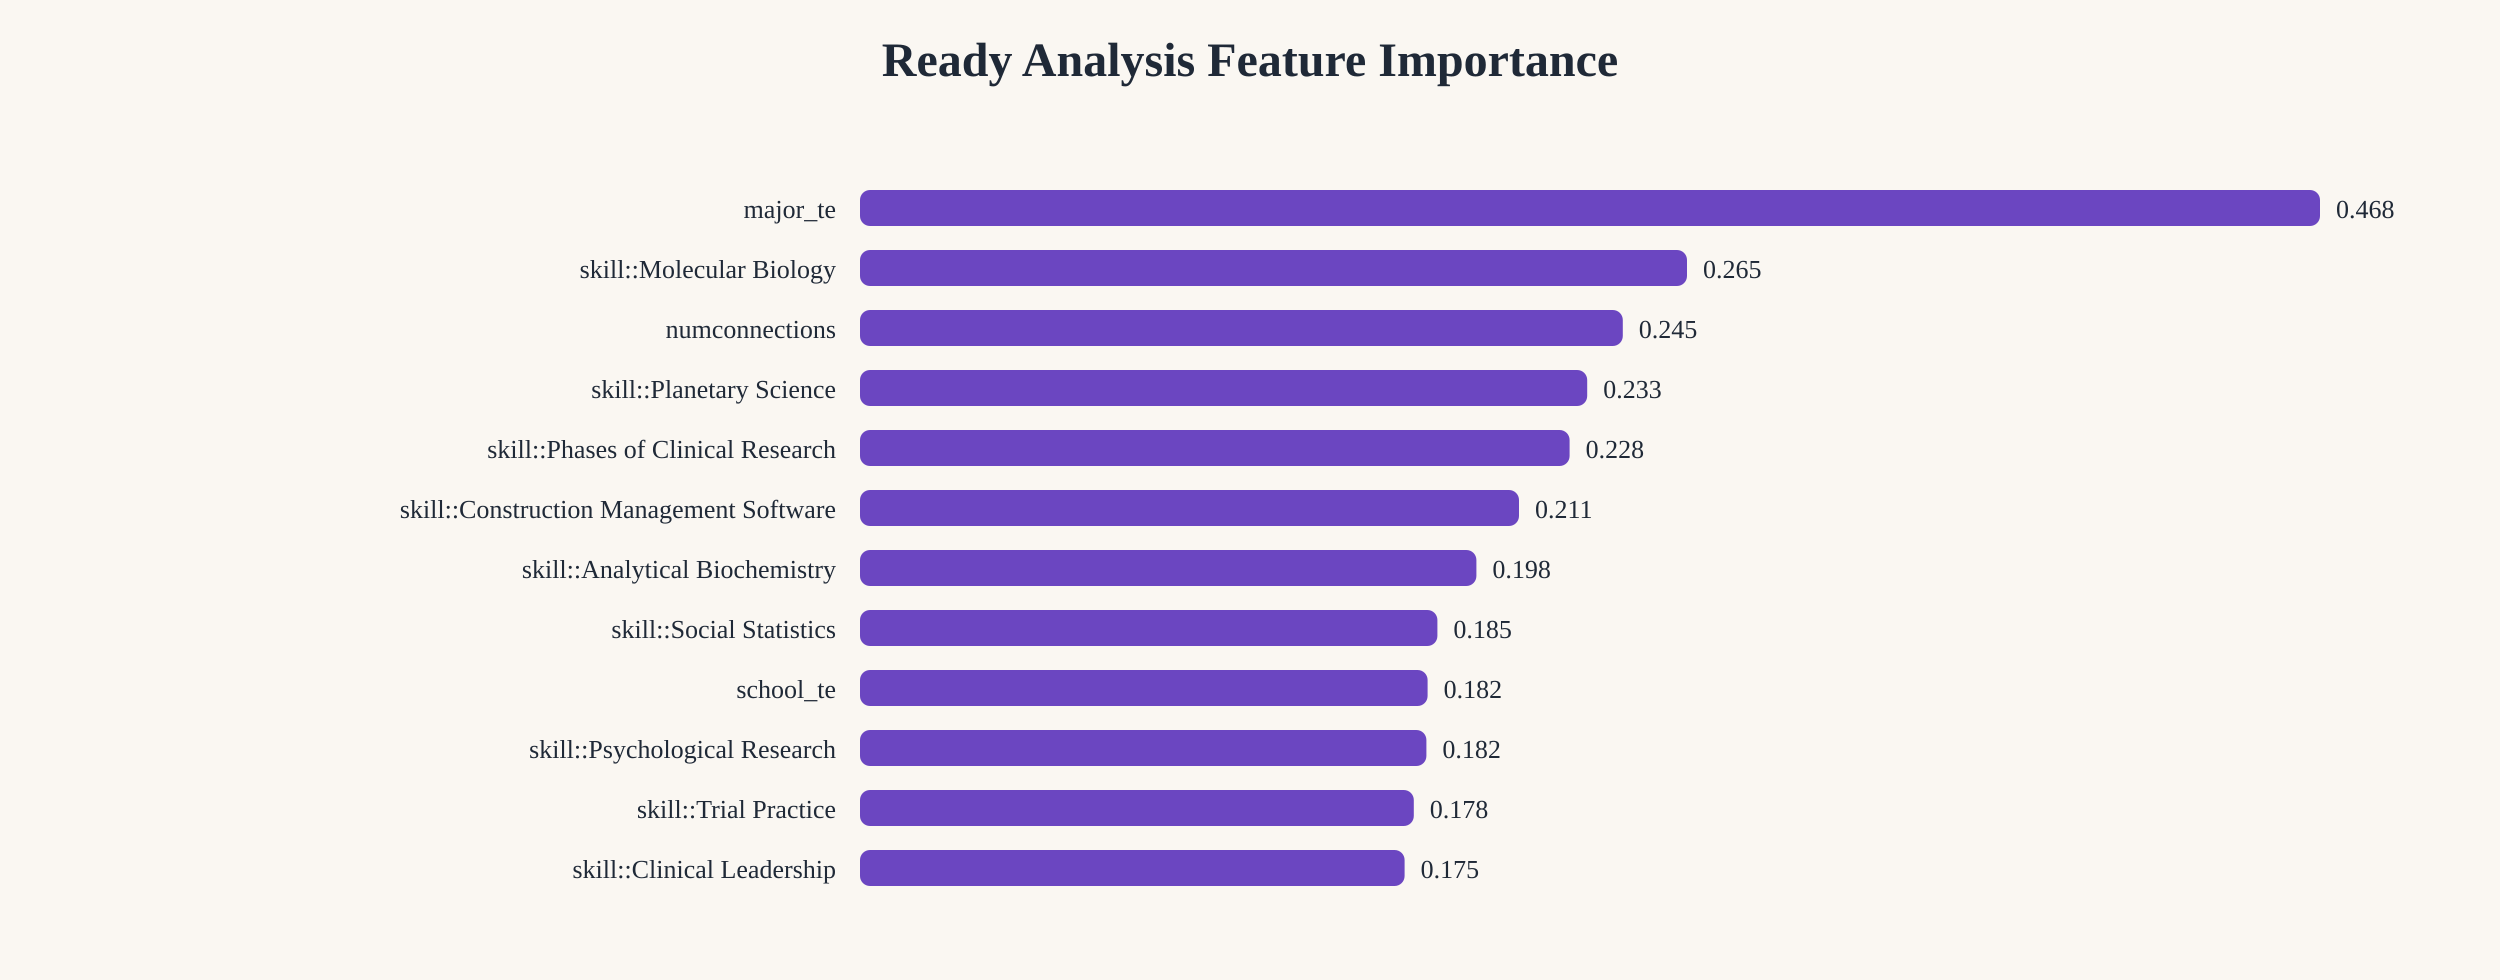
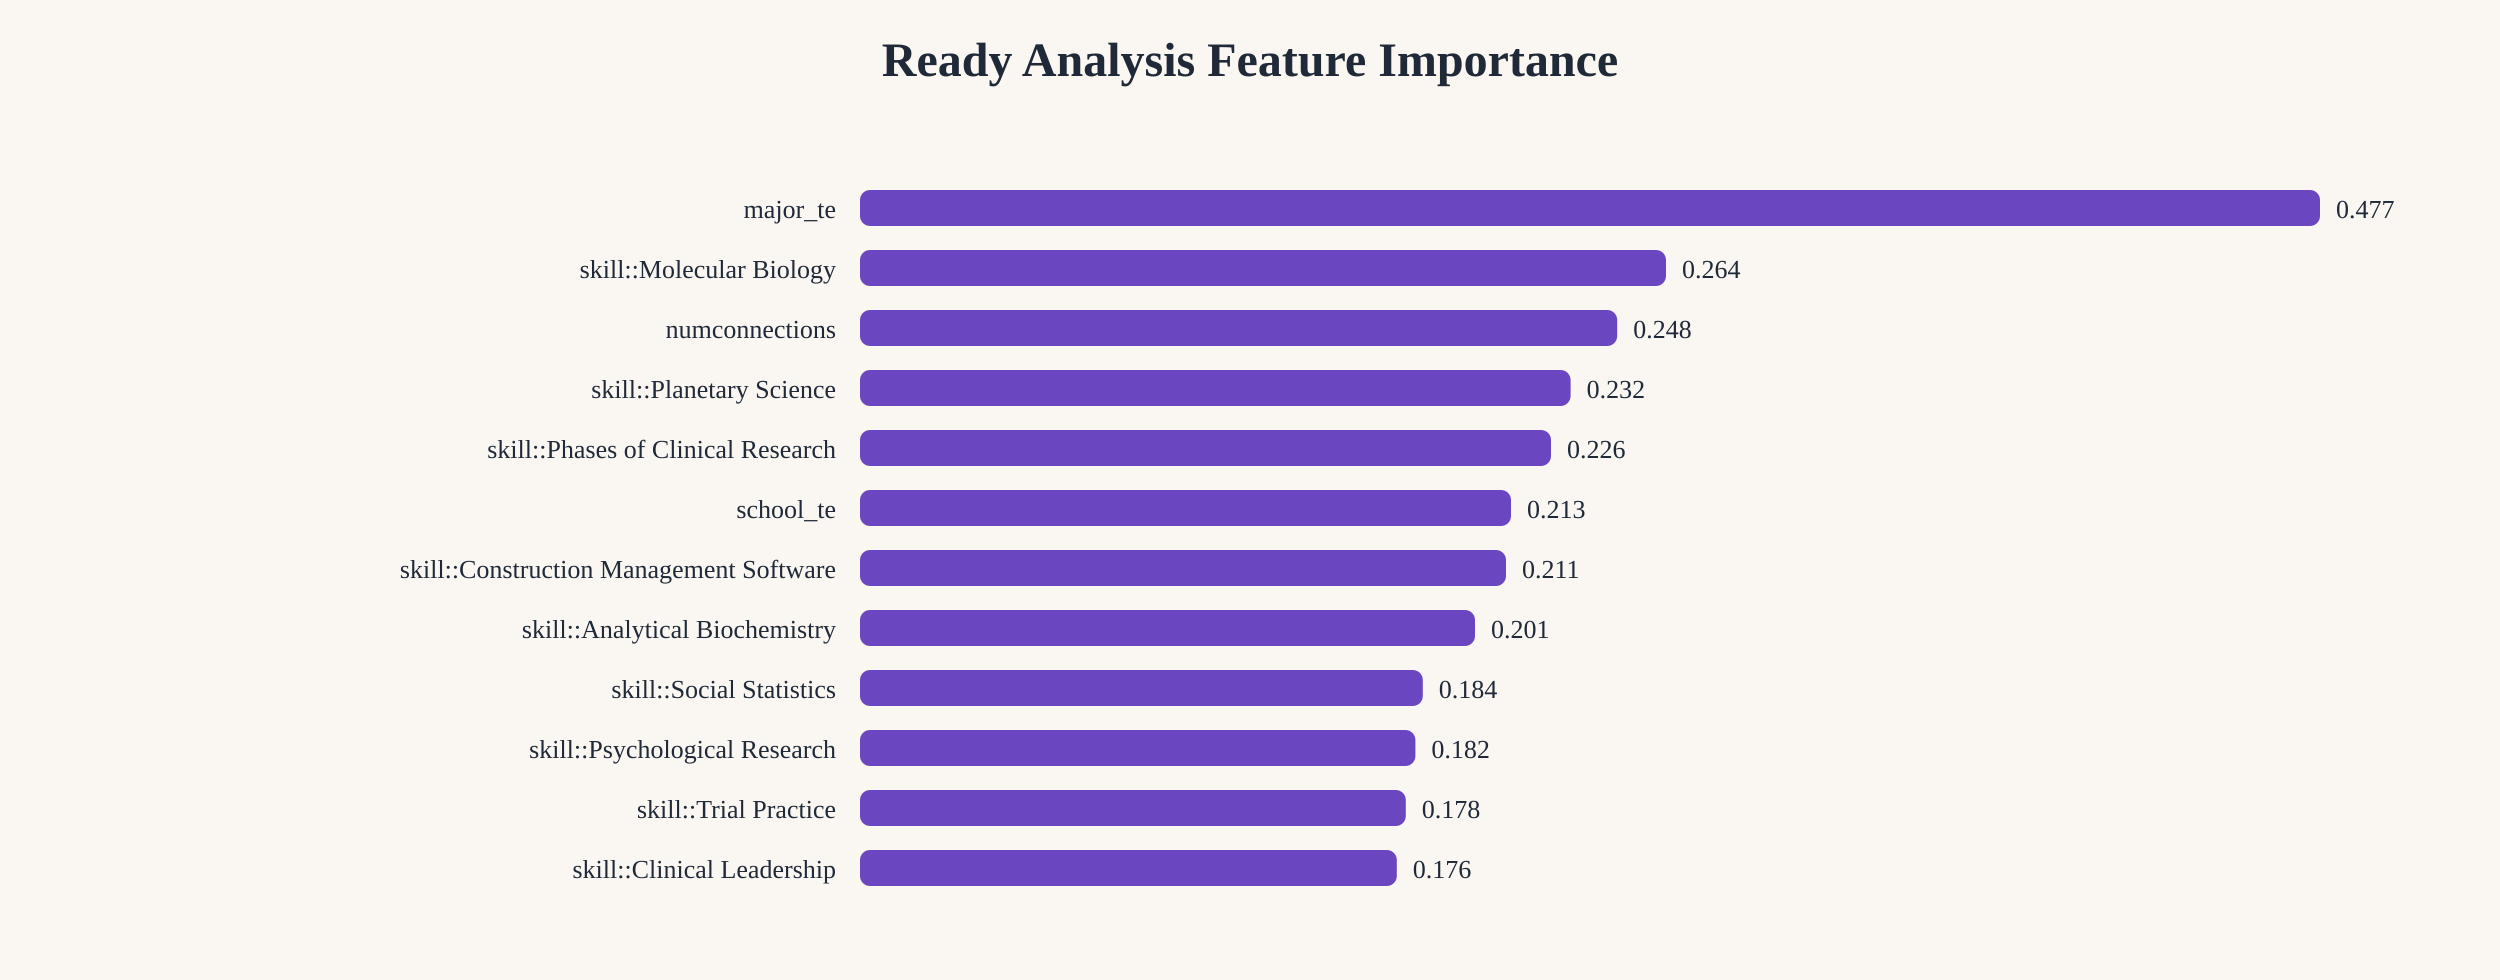
<svg xmlns="http://www.w3.org/2000/svg" width="1250" height="490" viewBox="0 0 1250 490">
  <rect width="1250" height="490" fill="#faf7f2" />
  <text x="625.0" y="38" text-anchor="middle" font-size="24" font-weight="700" fill="#1f2937">Ready Analysis Feature Importance</text>
  <text x="418" y="109" text-anchor="end" font-size="13" fill="#1f2937">major_te</text>
  <rect x="430" y="95" width="730.0" height="18" rx="5" fill="#6b46c1" />
-   <text x="1168.0" y="109" font-size="13" fill="#1f2937">0.468</text>
+   <text x="1168.0" y="109" font-size="13" fill="#1f2937">0.477</text>
  <text x="418" y="139" text-anchor="end" font-size="13" fill="#1f2937">skill::Molecular Biology</text>
-   <rect x="430" y="125" width="413.5" height="18" rx="5" fill="#6b46c1" />
-   <text x="851.5" y="139" font-size="13" fill="#1f2937">0.265</text>
+   <rect x="430" y="125" width="403.0" height="18" rx="5" fill="#6b46c1" />
+   <text x="841.0" y="139" font-size="13" fill="#1f2937">0.264</text>
  <text x="418" y="169" text-anchor="end" font-size="13" fill="#1f2937">numconnections</text>
-   <rect x="430" y="155" width="381.4" height="18" rx="5" fill="#6b46c1" />
-   <text x="819.4" y="169" font-size="13" fill="#1f2937">0.245</text>
+   <rect x="430" y="155" width="378.6" height="18" rx="5" fill="#6b46c1" />
+   <text x="816.6" y="169" font-size="13" fill="#1f2937">0.248</text>
  <text x="418" y="199" text-anchor="end" font-size="13" fill="#1f2937">skill::Planetary Science</text>
-   <rect x="430" y="185" width="363.6" height="18" rx="5" fill="#6b46c1" />
-   <text x="801.6" y="199" font-size="13" fill="#1f2937">0.233</text>
+   <rect x="430" y="185" width="355.3" height="18" rx="5" fill="#6b46c1" />
+   <text x="793.3" y="199" font-size="13" fill="#1f2937">0.232</text>
  <text x="418" y="229" text-anchor="end" font-size="13" fill="#1f2937">skill::Phases of Clinical Research</text>
-   <rect x="430" y="215" width="354.8" height="18" rx="5" fill="#6b46c1" />
-   <text x="792.8" y="229" font-size="13" fill="#1f2937">0.228</text>
-   <text x="418" y="259" text-anchor="end" font-size="13" fill="#1f2937">skill::Construction Management Software</text>
-   <rect x="430" y="245" width="329.5" height="18" rx="5" fill="#6b46c1" />
-   <text x="767.5" y="259" font-size="13" fill="#1f2937">0.211</text>
-   <text x="418" y="289" text-anchor="end" font-size="13" fill="#1f2937">skill::Analytical Biochemistry</text>
-   <rect x="430" y="275" width="308.2" height="18" rx="5" fill="#6b46c1" />
-   <text x="746.2" y="289" font-size="13" fill="#1f2937">0.198</text>
-   <text x="418" y="319" text-anchor="end" font-size="13" fill="#1f2937">skill::Social Statistics</text>
-   <rect x="430" y="305" width="288.7" height="18" rx="5" fill="#6b46c1" />
-   <text x="726.7" y="319" font-size="13" fill="#1f2937">0.185</text>
-   <text x="418" y="349" text-anchor="end" font-size="13" fill="#1f2937">school_te</text>
-   <rect x="430" y="335" width="283.8" height="18" rx="5" fill="#6b46c1" />
-   <text x="721.8" y="349" font-size="13" fill="#1f2937">0.182</text>
+   <rect x="430" y="215" width="345.5" height="18" rx="5" fill="#6b46c1" />
+   <text x="783.5" y="229" font-size="13" fill="#1f2937">0.226</text>
+   <text x="418" y="259" text-anchor="end" font-size="13" fill="#1f2937">school_te</text>
+   <rect x="430" y="245" width="325.5" height="18" rx="5" fill="#6b46c1" />
+   <text x="763.5" y="259" font-size="13" fill="#1f2937">0.213</text>
+   <text x="418" y="289" text-anchor="end" font-size="13" fill="#1f2937">skill::Construction Management Software</text>
+   <rect x="430" y="275" width="323.0" height="18" rx="5" fill="#6b46c1" />
+   <text x="761.0" y="289" font-size="13" fill="#1f2937">0.211</text>
+   <text x="418" y="319" text-anchor="end" font-size="13" fill="#1f2937">skill::Analytical Biochemistry</text>
+   <rect x="430" y="305" width="307.5" height="18" rx="5" fill="#6b46c1" />
+   <text x="745.5" y="319" font-size="13" fill="#1f2937">0.201</text>
+   <text x="418" y="349" text-anchor="end" font-size="13" fill="#1f2937">skill::Social Statistics</text>
+   <rect x="430" y="335" width="281.4" height="18" rx="5" fill="#6b46c1" />
+   <text x="719.4" y="349" font-size="13" fill="#1f2937">0.184</text>
  <text x="418" y="379" text-anchor="end" font-size="13" fill="#1f2937">skill::Psychological Research</text>
-   <rect x="430" y="365" width="283.2" height="18" rx="5" fill="#6b46c1" />
-   <text x="721.2" y="379" font-size="13" fill="#1f2937">0.182</text>
+   <rect x="430" y="365" width="277.7" height="18" rx="5" fill="#6b46c1" />
+   <text x="715.7" y="379" font-size="13" fill="#1f2937">0.182</text>
  <text x="418" y="409" text-anchor="end" font-size="13" fill="#1f2937">skill::Trial Practice</text>
-   <rect x="430" y="395" width="276.9" height="18" rx="5" fill="#6b46c1" />
-   <text x="714.9" y="409" font-size="13" fill="#1f2937">0.178</text>
+   <rect x="430" y="395" width="272.9" height="18" rx="5" fill="#6b46c1" />
+   <text x="710.9" y="409" font-size="13" fill="#1f2937">0.178</text>
  <text x="418" y="439" text-anchor="end" font-size="13" fill="#1f2937">skill::Clinical Leadership</text>
-   <rect x="430" y="425" width="272.3" height="18" rx="5" fill="#6b46c1" />
-   <text x="710.3" y="439" font-size="13" fill="#1f2937">0.175</text>
+   <rect x="430" y="425" width="268.4" height="18" rx="5" fill="#6b46c1" />
+   <text x="706.4" y="439" font-size="13" fill="#1f2937">0.176</text>
</svg>
